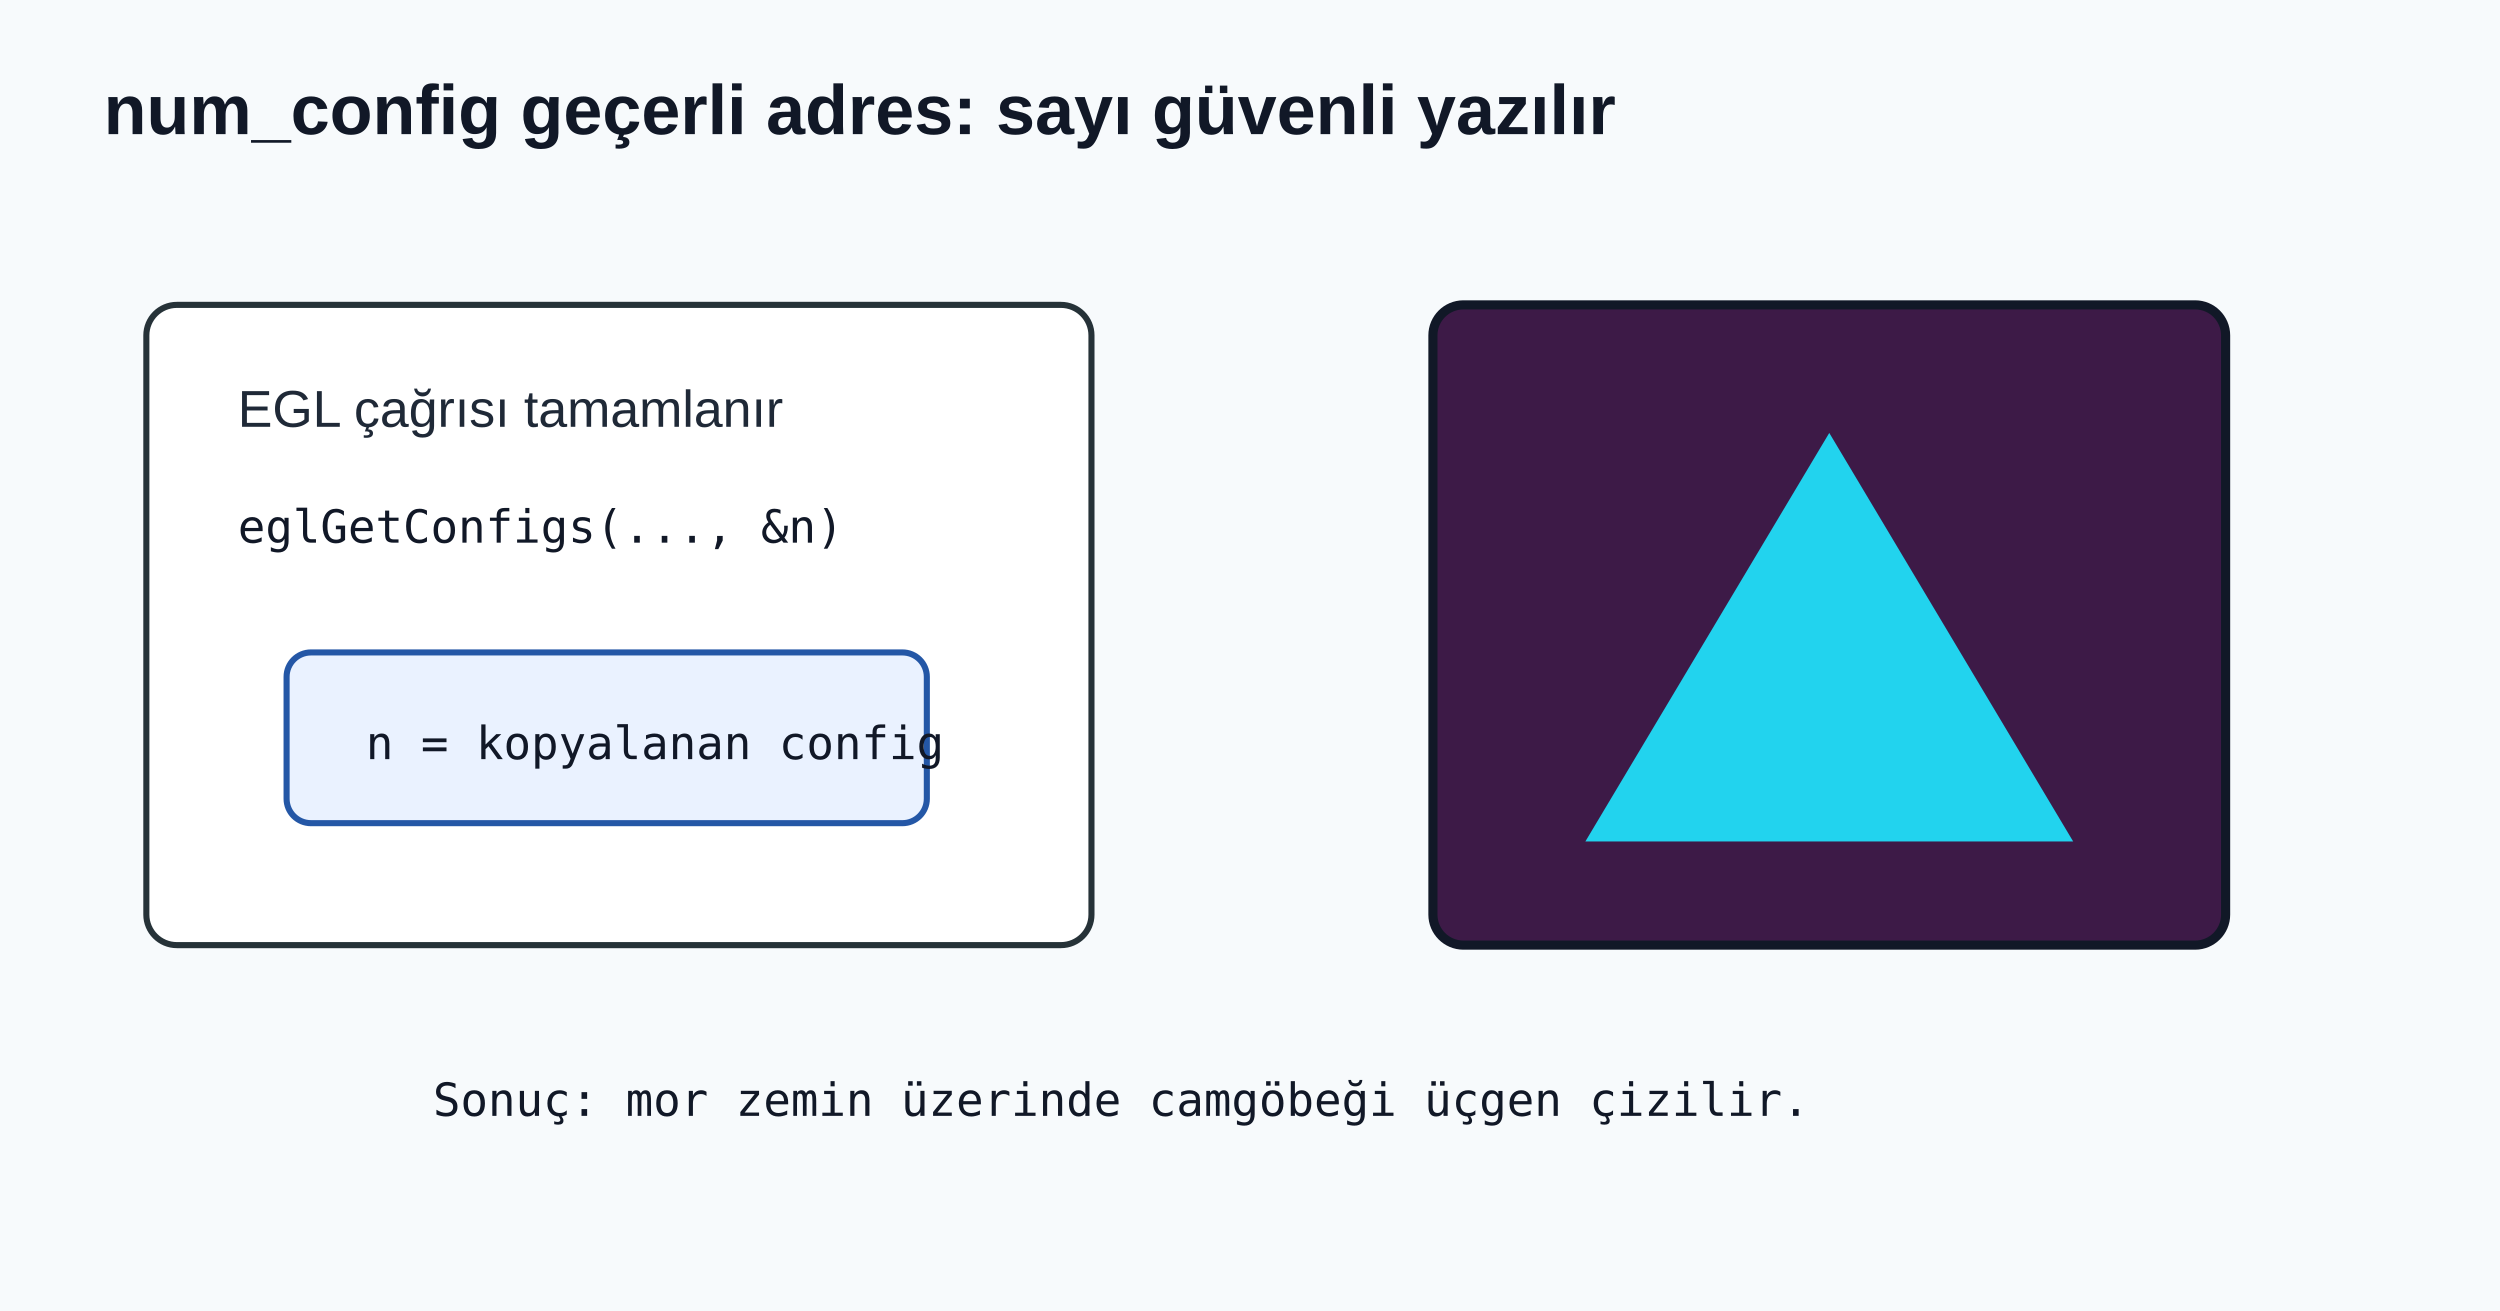
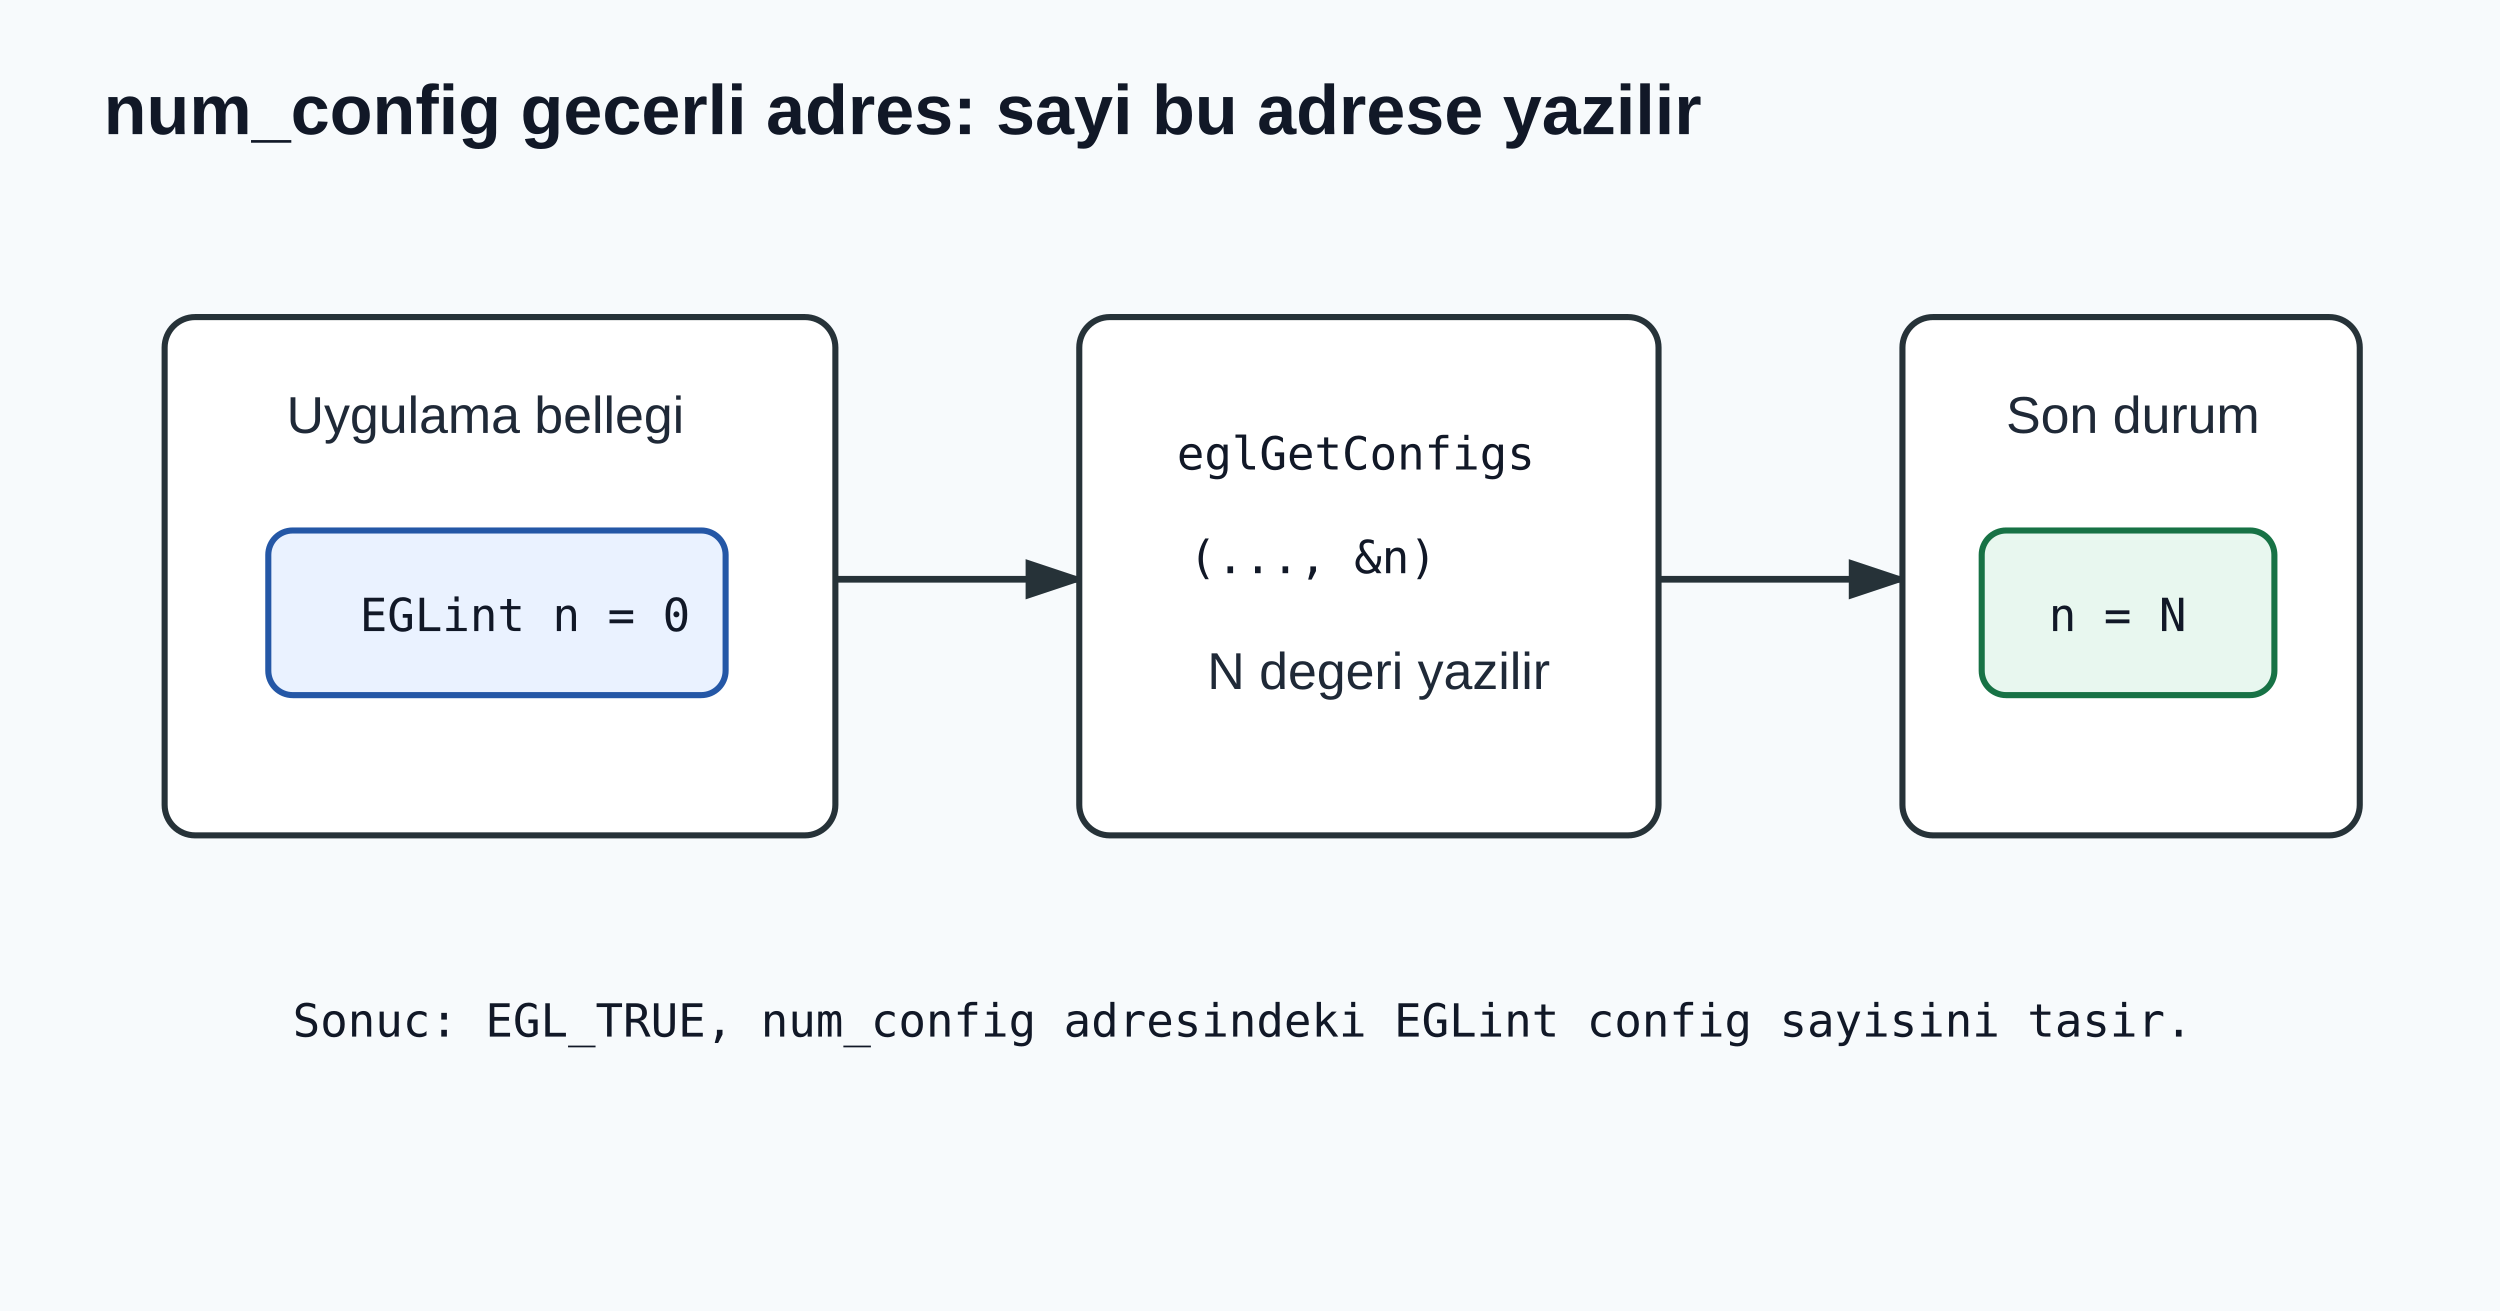
<svg xmlns="http://www.w3.org/2000/svg" width="820" height="430" viewBox="0 0 820 430" role="img" aria-labelledby="title desc">
-   <style>
-     .bg{fill:#f7fafc}.box{fill:#ffffff;stroke:#263238;stroke-width:2;rx:10}.mem{fill:#eaf2ff;stroke:#2457a6;stroke-width:2;rx:8}.screen{fill:#3d1a47;stroke:#111827;stroke-width:3;rx:10}
-     .title{font-family:Arial,Helvetica,sans-serif;font-size:23px;font-weight:700;fill:#111827}.text{font-family:Arial,Helvetica,sans-serif;font-size:17px;fill:#1f2937}.mono{font-family:Consolas,Menlo,monospace;font-size:15px;fill:#111827}
-   </style>
+   <defs>
+     <marker id="arrow" markerWidth="10" markerHeight="10" refX="8" refY="3" orient="auto" markerUnits="strokeWidth">
+       <path d="M0,0 L0,6 L9,3 z" fill="#263238" />
+     </marker>
+     <style>
+       .bg{fill:#f7fafc}.box{fill:#ffffff;stroke:#263238;stroke-width:2;rx:10}.mem{fill:#eaf2ff;stroke:#2457a6;stroke-width:2;rx:8}.ok{fill:#e8f7ef;stroke:#177245;stroke-width:2;rx:8}
+       .title{font-family:Arial,Helvetica,sans-serif;font-size:23px;font-weight:700;fill:#111827}.text{font-family:Arial,Helvetica,sans-serif;font-size:17px;fill:#1f2937}.mono{font-family:Consolas,Menlo,monospace;font-size:15px;fill:#111827}.line{stroke:#263238;stroke-width:2.2;fill:none;marker-end:url(#arrow)}
+     </style>
+   </defs>
  <rect class="bg" width="820" height="430" />
-   <text class="title" x="34" y="44">num_config geçerli adres: sayı güvenli yazılır</text>
-   <rect class="box" x="48" y="100" width="310" height="210" />
-   <text class="text" x="78" y="140">EGL çağrısı tamamlanır</text>
-   <text class="mono" x="78" y="178">eglGetConfigs(..., &amp;n)</text>
-   <rect class="mem" x="94" y="214" width="210" height="56" />
-   <text class="mono" x="120" y="249">n = kopyalanan config</text>
-   <rect class="screen" x="470" y="100" width="260" height="210" />
-   <polygon points="600,142 520,276 680,276" fill="#22d3ee" />
-   <text class="mono" x="142" y="366">Sonuç: mor zemin üzerinde camgöbeği üçgen çizilir.</text>
+   <text class="title" x="34" y="44">num_config gecerli adres: sayi bu adrese yazilir</text>
+   <rect class="box" x="54" y="104" width="220" height="170" />
+   <text class="text" x="94" y="142">Uygulama bellegi</text>
+   <rect class="mem" x="88" y="174" width="150" height="54" />
+   <text class="mono" x="118" y="207">EGLint n = 0</text>
+   <path class="line" d="M274 190 L354 190" />
+   <rect class="box" x="354" y="104" width="190" height="170" />
+   <text class="mono" x="386" y="154">eglGetConfigs</text>
+   <text class="mono" x="390" y="188">(..., &amp;n)</text>
+   <text class="text" x="396" y="226">N degeri yazilir</text>
+   <path class="line" d="M544 190 L624 190" />
+   <rect class="box" x="624" y="104" width="150" height="170" />
+   <text class="text" x="658" y="142">Son durum</text>
+   <rect class="ok" x="650" y="174" width="96" height="54" />
+   <text class="mono" x="672" y="207">n = N</text>
+   <text class="mono" x="96" y="340">Sonuc: EGL_TRUE, num_config adresindeki EGLint config sayisini tasir.</text>
</svg>
